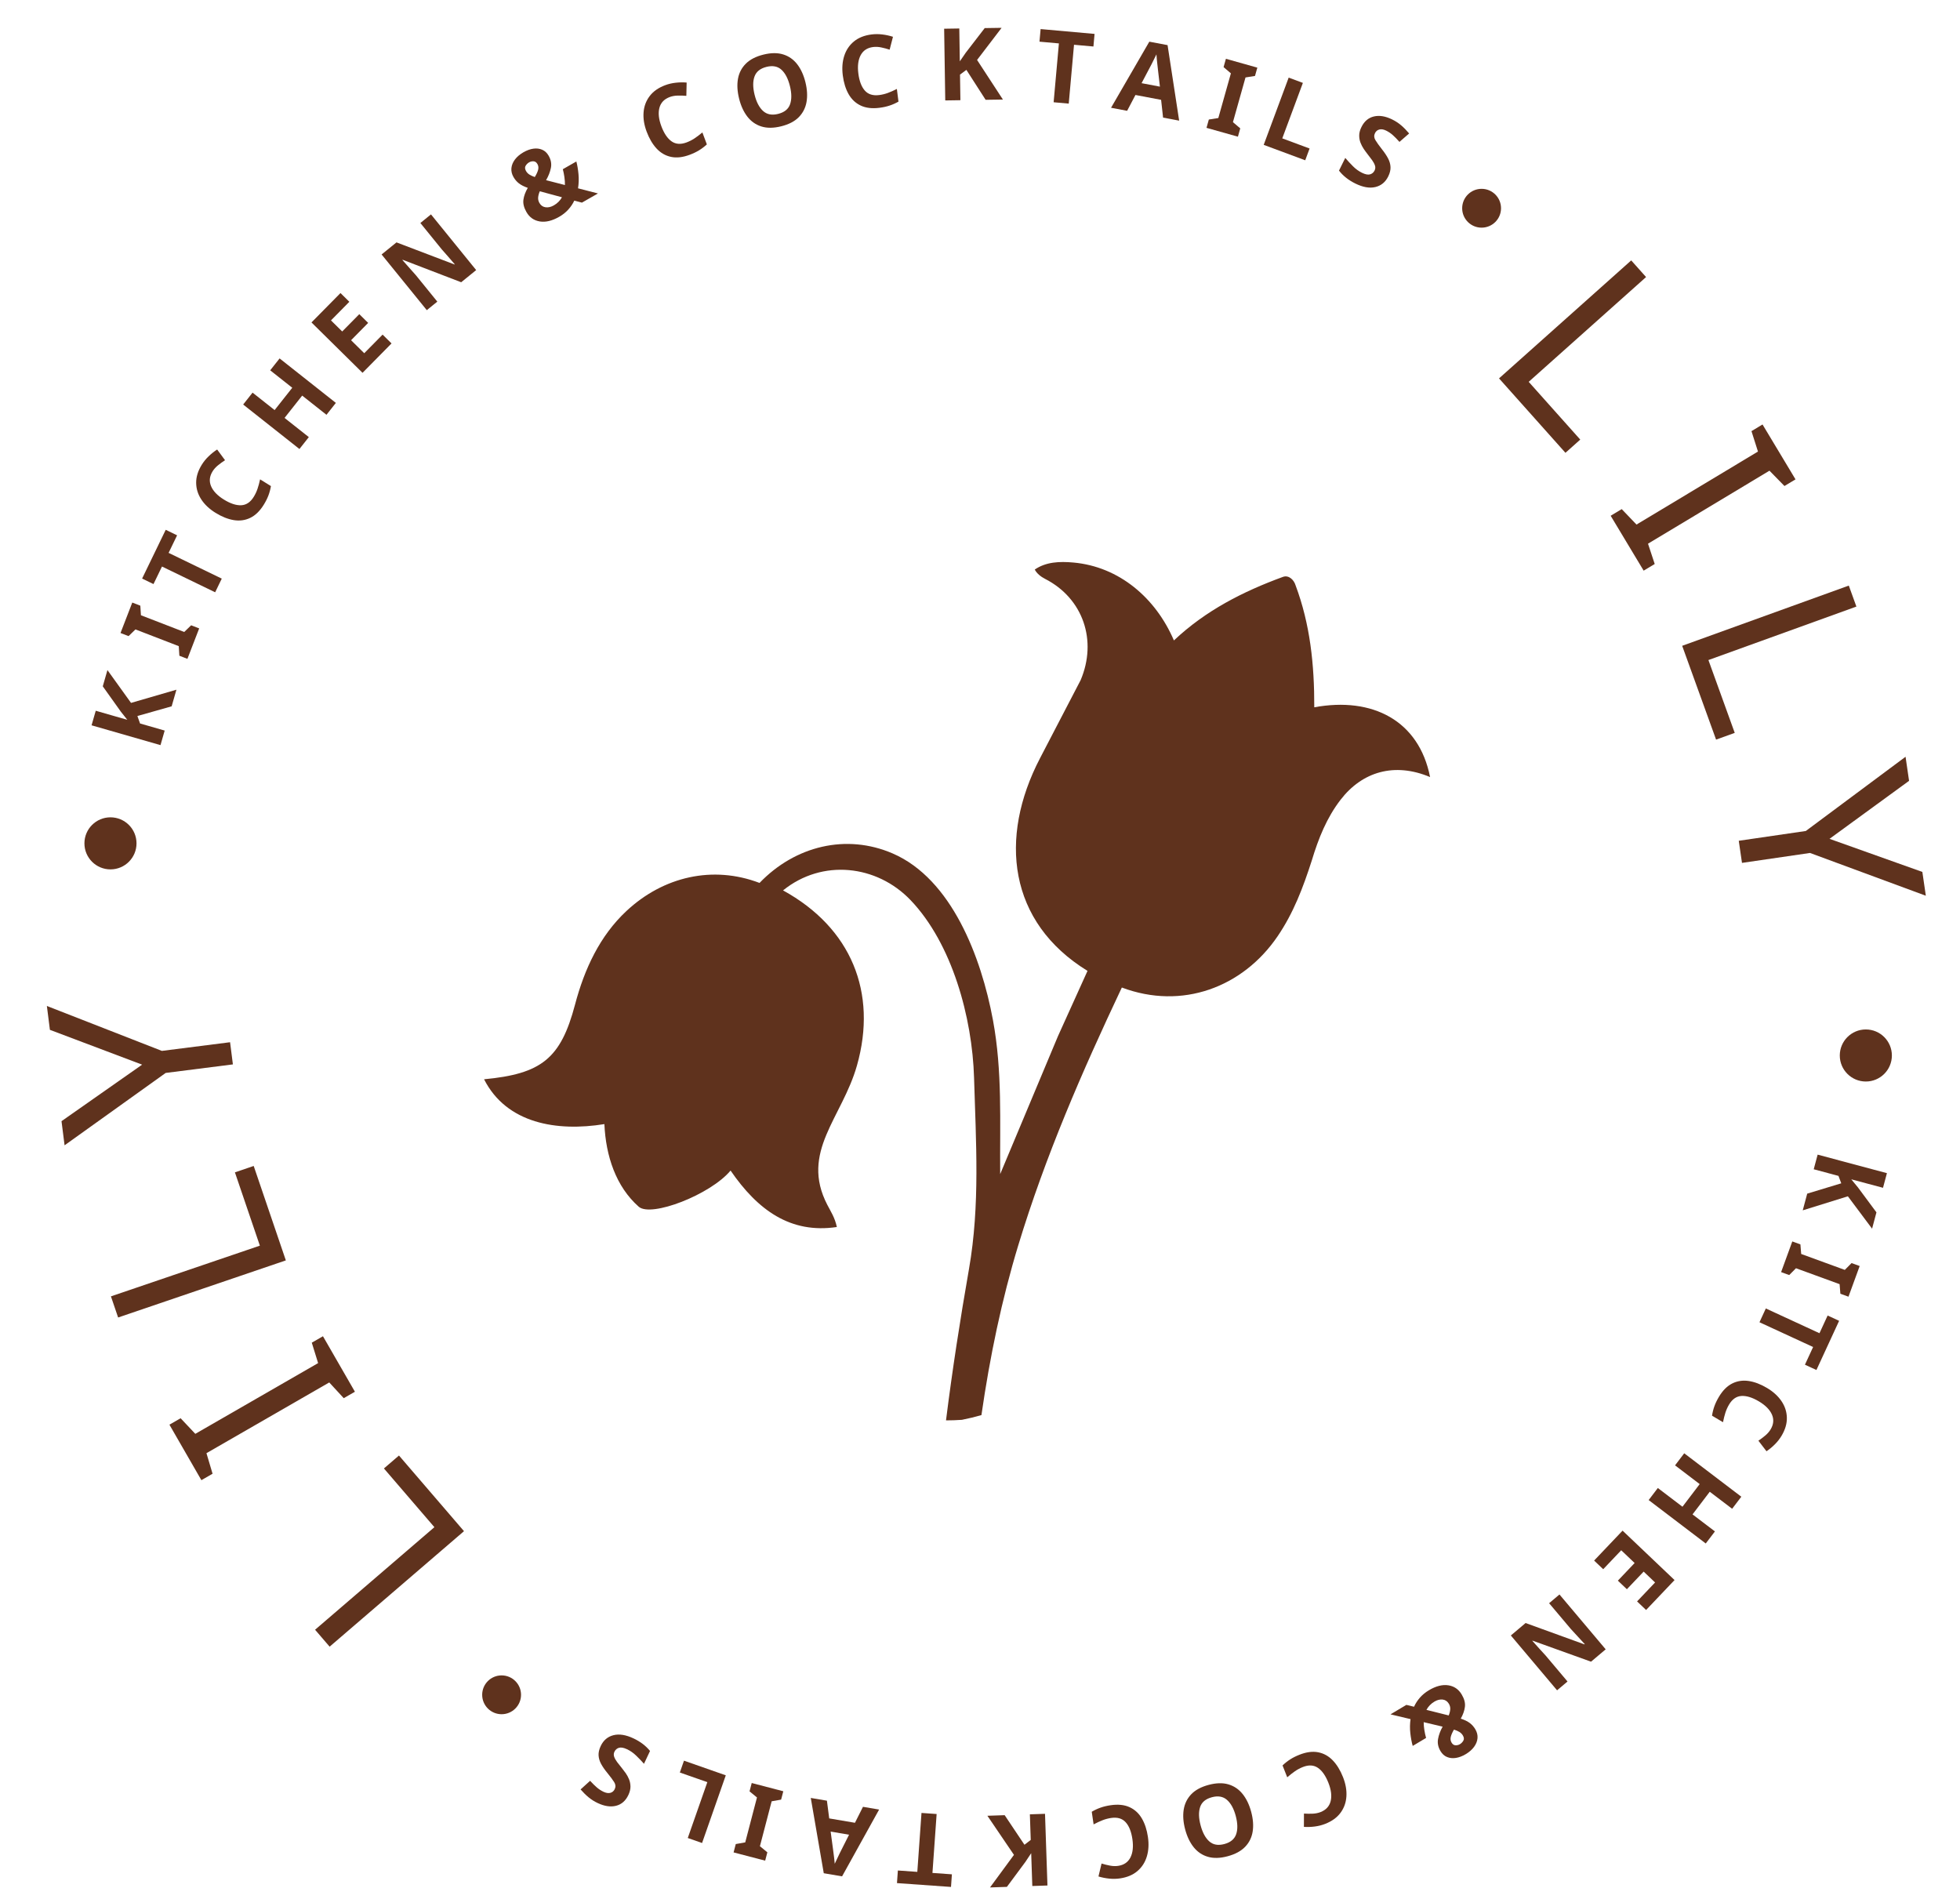
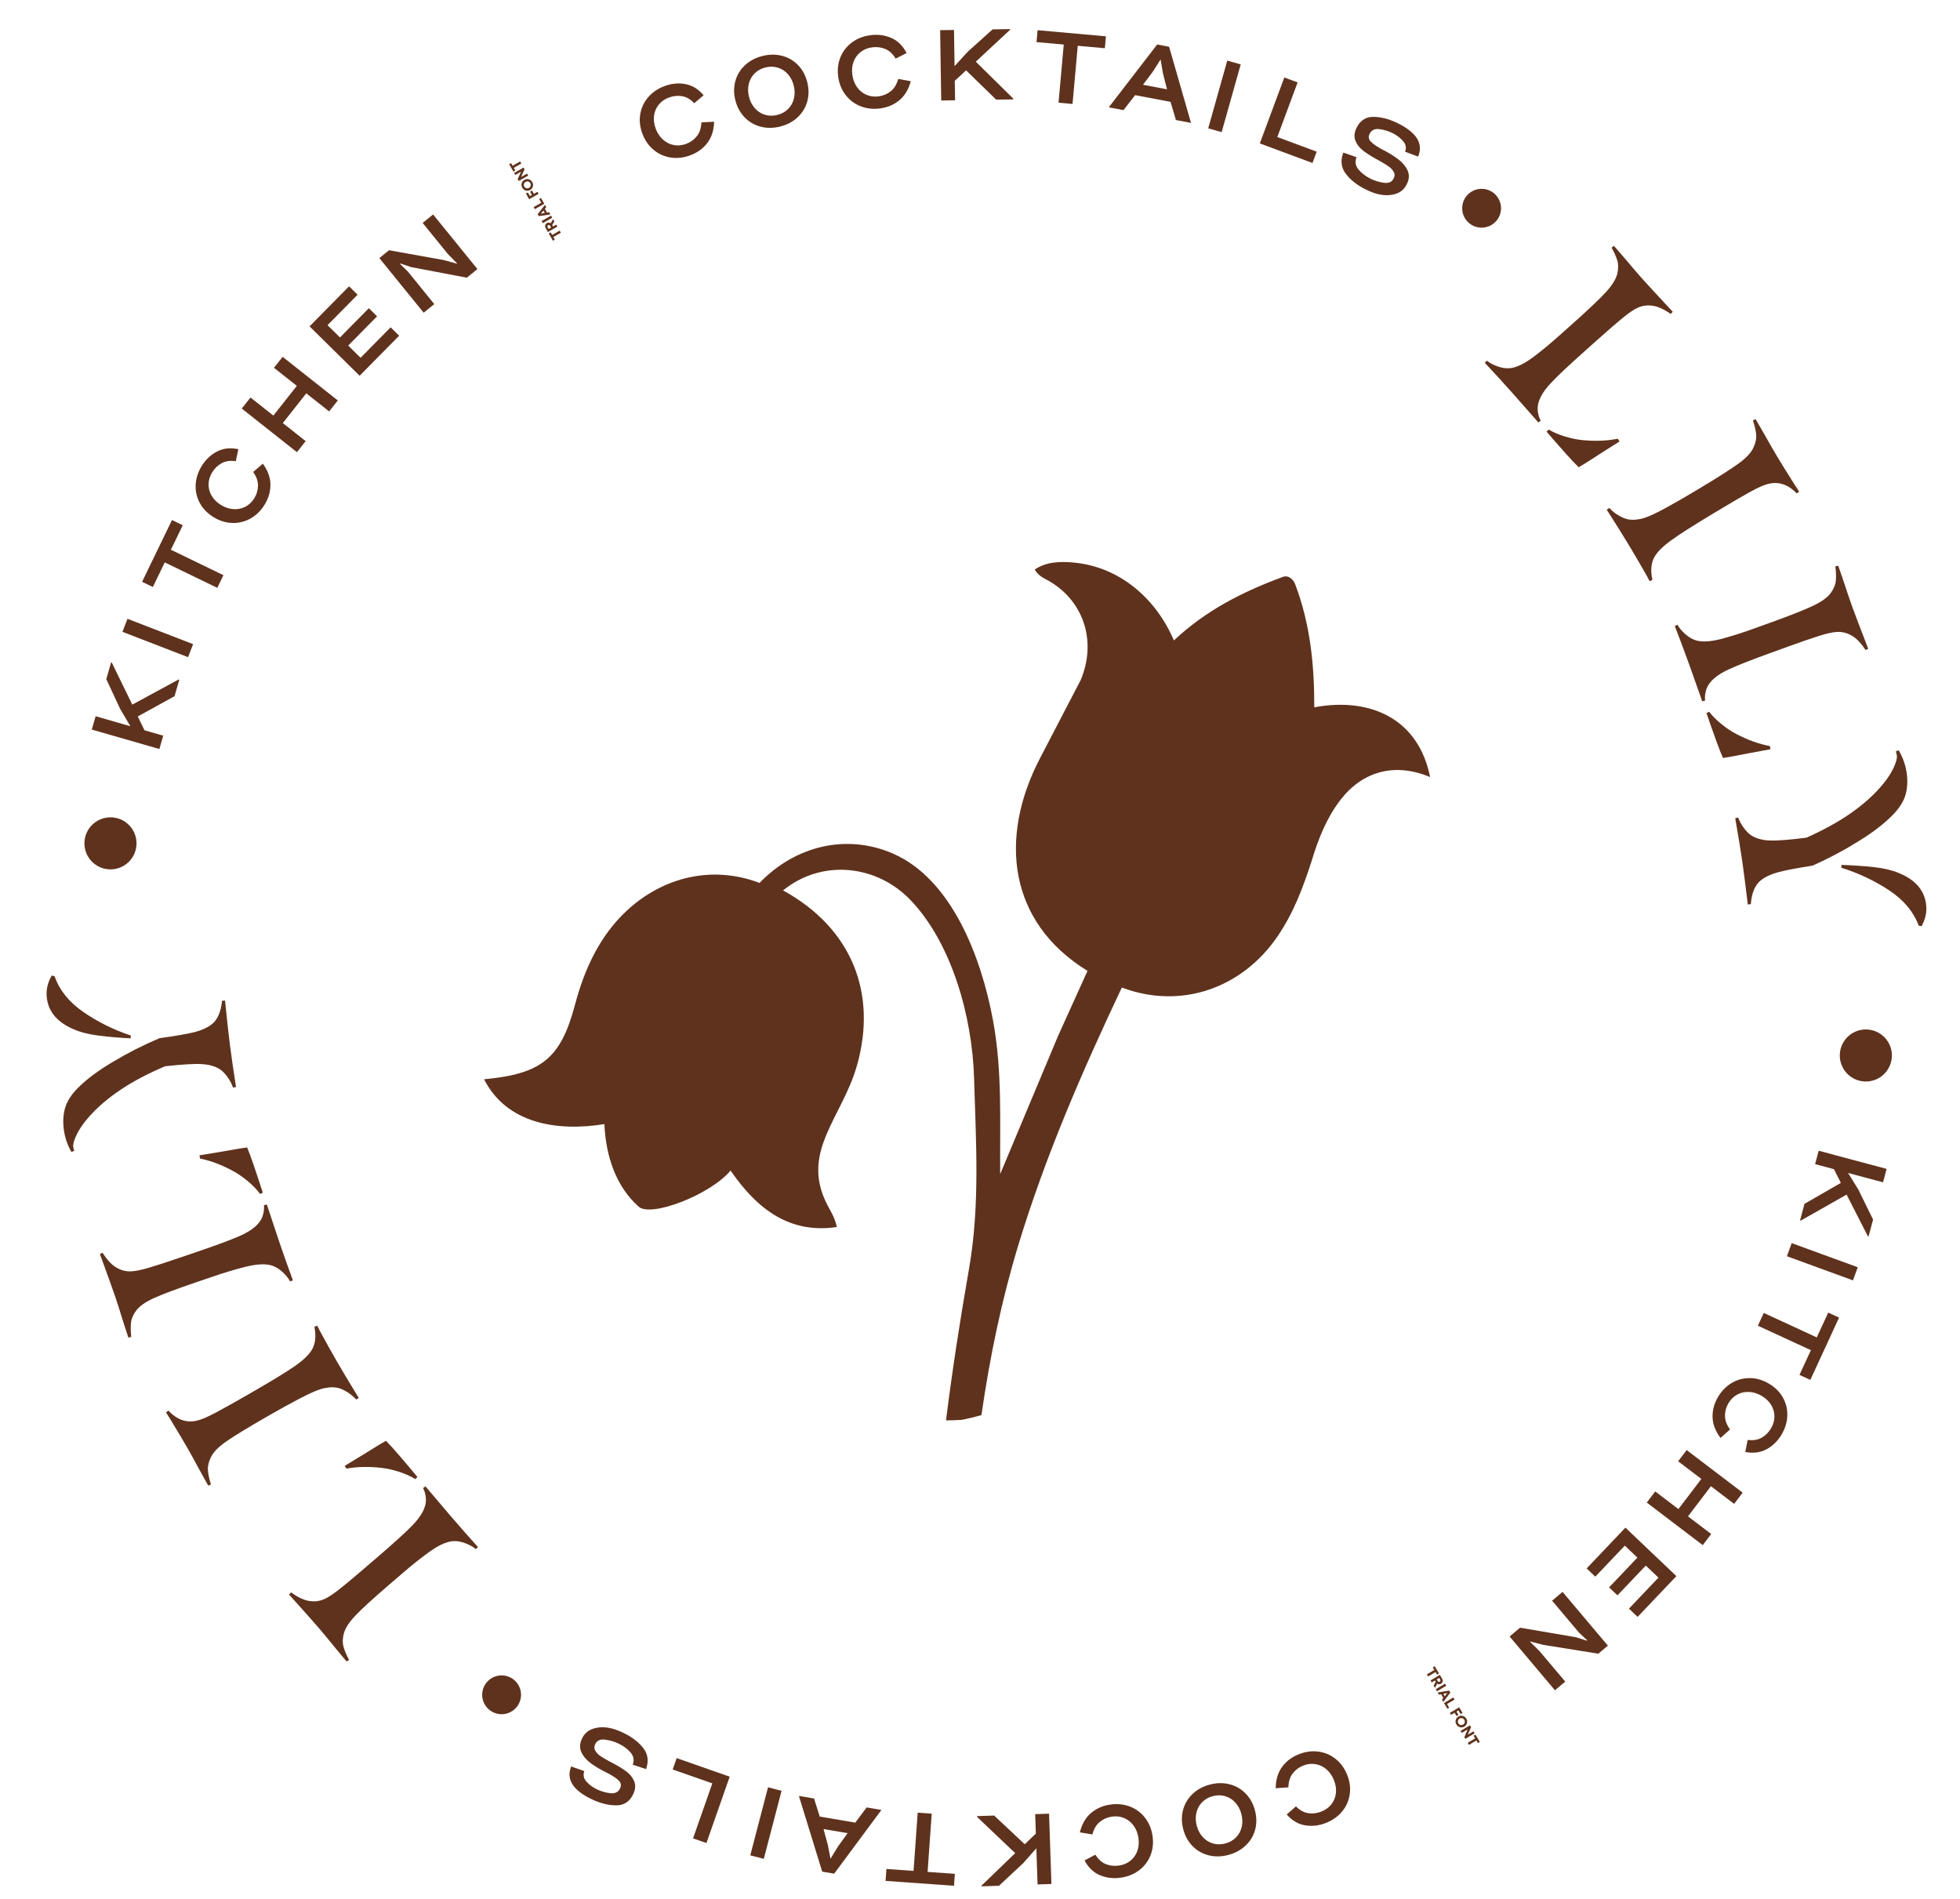
<svg xmlns="http://www.w3.org/2000/svg" id="Layer_2" data-name="Layer 2" viewBox="0 0 1234.87 1195.94">
  <defs>
    <style>
-       .cls-1 {
-         font-size: 156.35px;
-       }
- 
-       .cls-1, .cls-2 {
-         font-family: MasqualeroStencil-Regular, 'Masqualero Stencil';
-       }
- 
-       .cls-1, .cls-2, .cls-3, .cls-4, .cls-5 {
+       .cls-3 {
        fill: #5f321d;
-       }
- 
-       .cls-2 {
-         font-size: 156.35px;
-       }
- 
-       .cls-4 {
-         font-size: 63.3px;
-       }
- 
-       .cls-4, .cls-5 {
-         font-family: SweetSansPro-Bold, 'Sweet Sans Pro';
-         font-weight: 700;
-       }
- 
-       .cls-5 {
-         font-size: 63.3px;
      }
    </style>
  </defs>
  <g id="Layer_1" data-name="Layer 1">
    <g>
      <path class="cls-3" d="M380.79,708.19c.88,20.03,7.27,39.36,21.64,52.03,7.77,6.85,45.12-7.54,57.86-22.78,17.09,24.9,37.74,39.93,66.96,35.56-1.26-5.95-3.8-9.69-6.02-13.98-17.27-33.32,9.33-54.78,18.68-87.75,13.05-45.99-3.62-86.79-46.56-110.33,24.73-20.01,59.08-16.12,80.36,6.15,26.16,27.37,38.86,73.9,39.98,111.85,1.18,40.15,3.84,80.31-3.19,120.49-5.59,31.98-10.51,63.67-14.48,95.39,3.34,0,6.67-.11,10.01-.35,4.15-.82,8.25-1.82,12.31-2.98,5.3-36.82,12.82-72.83,23.19-106.92,17.12-56.33,40.06-109.08,65.27-162.44,37.9,14.27,76.21-.1,98.11-32.25,10.02-14.7,16.05-30.63,21.57-47.79,4.21-13.95,9.39-26.9,18.12-38.24,13.6-17.68,33.9-23.78,56.4-14.31-7-35.57-36.26-50.72-72.96-43.96.07-26.98-2.6-52.32-11.78-76.82-.94-3.24-4.15-6.72-7.99-5.32-25.04,9.17-48.63,21.12-68.66,40.03-11.42-26.71-34.45-46.47-63.28-49.08-8.96-.81-17.35-.4-24.39,4.41,1.18,2.42,3.89,4.56,6.45,5.86,24.1,12.3,33.03,38.96,22.43,63.85l-25.6,49.21c-26.13,50.22-19.9,103.28,29.95,133.92l-18.59,41.07-36.43,86.95c-.27-33.4,1.44-64.67-4.56-97.05-7.35-39.66-26.04-88.89-63.16-104.94-29.26-12.65-61.51-4.74-83.89,18.56-29.46-11.2-60.55-4.05-83.82,17.65-16.83,15.7-26.51,36.58-32.44,59.03-9.02,34.13-21.25,43.61-57.3,47.02,14.21,27.98,46,33.07,75.79,28.24Z" />
-       <text class="cls-4" transform="translate(1146.65 721.8914) rotate(104.9701)">
-         <tspan x="0" y="0">K</tspan>
-       </text>
-       <text class="cls-4" transform="translate(1129.91 780.1802) rotate(110.052)">
-         <tspan x="0" y="0">I</tspan>
-       </text>
-       <text class="cls-4" transform="translate(1118.215 812.0142) rotate(114.7756)">
-         <tspan x="0" y="0">T</tspan>
-       </text>
-       <text class="cls-4" transform="translate(1095.776 859.7144) rotate(120.7433)">
-         <tspan x="0" y="0">C</tspan>
-       </text>
-       <text class="cls-4" transform="translate(1064.575 911.0132) rotate(127.2533)">
-         <tspan x="0" y="0">H</tspan>
-       </text>
-       <text class="cls-4" transform="translate(1026.208 960.1465) rotate(133.5581)">
-         <tspan x="0" y="0">E</tspan>
-       </text>
-       <text class="cls-4" transform="translate(986.8806 1000.824) rotate(139.8735)">
-         <tspan x="0" y="0">N</tspan>
-       </text>
-       <text class="cls-4" transform="translate(937.9919 1040.403) rotate(144.5965)">
-         <tspan x="0" y="0"> </tspan>
-       </text>
-       <text class="cls-4" transform="translate(916.8337 1055.697) rotate(149.1866)">
-         <tspan x="0" y="0">&amp;</tspan>
-       </text>
-       <text class="cls-4" transform="translate(864.6062 1085.498) rotate(153.7921)">
-         <tspan x="0" y="0"> </tspan>
-       </text>
-       <text class="cls-4" transform="translate(841.2625 1097.227) rotate(158.4249)">
-         <tspan x="0" y="0">C</tspan>
-       </text>
-       <text class="cls-4" transform="translate(785.9724 1118.56) rotate(165.02)">
-         <tspan x="0" y="0">O</tspan>
-       </text>
-       <text class="cls-4" transform="translate(723.6042 1134.422) rotate(171.6767)">
-         <tspan x="0" y="0">C</tspan>
-       </text>
-       <text class="cls-4" transform="translate(664.0984 1142.48) rotate(178.0565)">
-         <tspan x="0" y="0">K</tspan>
-       </text>
-       <text class="cls-4" transform="translate(603.6248 1143.757) rotate(-175.9448)">
-         <tspan x="0" y="0">T</tspan>
-       </text>
-       <text class="cls-4" transform="translate(553.8748 1139.995) rotate(-170.3543)">
-         <tspan x="0" y="0">A</tspan>
-       </text>
-       <text class="cls-4" transform="translate(495.4734 1128.984) rotate(-165.3544)">
-         <tspan x="0" y="0">I</tspan>
-       </text>
-       <text class="cls-4" transform="translate(462.655 1120.31) rotate(-160.6899)">
-         <tspan x="0" y="0">L</tspan>
-       </text>
-       <text class="cls-4" transform="translate(413.0632 1102.436) rotate(-154.7627)">
-         <tspan x="0" y="0">S</tspan>
-       </text>
-       <text class="cls-1" transform="translate(934.34 227.06) rotate(48.25)">
-         <tspan x="0" y="0">L</tspan>
-       </text>
-       <text class="cls-1" transform="translate(1011.561 319.5654) rotate(58.992)">
-         <tspan x="0" y="0">I</tspan>
-       </text>
-       <text class="cls-1" transform="translate(1054.677 392.5767) rotate(70.1329)">
-         <tspan x="0" y="0">L</tspan>
-       </text>
-       <text class="cls-1" transform="translate(1090.111 492.8624) rotate(81.6977)">
-         <tspan x="0" y="0">Y</tspan>
-       </text>
+       <path class="cls-3" transform="translate(1146.65 721.8914) rotate(104.9701)" d="M11.9 0H3.16V-44.31H11.9V-21.52L20.45 -30.57L36.21 -44.31H47.22V-43.87L25.32 -24.12L48.55 -0.51V0H37.79L19.12 -18.74L11.9 -12.28Z" />
+       <path class="cls-3" transform="translate(1129.91 780.1802) rotate(110.052)" d="M11.96 0H3.16V-44.31H11.96Z" />
+       <path class="cls-3" transform="translate(1118.215 812.0142) rotate(114.7756)" d="M25.51 0H16.65V-36.78H-0.57V-44.31H42.66V-36.78H25.51Z" />
+       <path class="cls-3" transform="translate(1095.776 859.7144) rotate(120.7433)" d="M0.7 -22.28Q0.7 -28.93 3.73 -34.21Q6.77 -39.5 12.15 -42.47Q17.53 -45.45 24.31 -45.45Q31.33 -45.45 37.03 -42.03Q42.73 -38.61 45.32 -31.4L38.04 -28.8Q35.95 -33.61 32.31 -35.67Q28.67 -37.73 24.31 -37.73Q20.07 -37.73 16.74 -35.76Q13.42 -33.8 11.55 -30.29Q9.68 -26.78 9.68 -22.28Q9.68 -17.79 11.55 -14.21Q13.42 -10.63 16.74 -8.61Q20.07 -6.58 24.31 -6.58Q28.67 -6.58 32.31 -8.77Q35.95 -10.95 38.04 -15.89L45.7 -13.48Q42.6 -5.95 36.97 -2.44Q31.33 1.08 24.31 1.08Q17.53 1.08 12.15 -1.93Q6.77 -4.94 3.73 -10.29Q0.7 -15.64 0.7 -22.28Z" />
+       <path class="cls-3" transform="translate(1064.575 911.0132) rotate(127.2533)" d="M12.03 0H3.16V-44.31H12.03V-25.95H35.89V-44.31H44.69V0H35.89V-18.36H12.03Z" />
+       <path class="cls-3" transform="translate(1026.208 960.1465) rotate(133.5581)" d="M38.55 0H3.1V-44.31H38.55V-36.78H11.58V-25.76H37.47V-18.48H11.58V-7.53H38.55Z" />
+       <path class="cls-3" transform="translate(986.8806 1000.824) rotate(139.8735)" d="M11.77 0H3.16V-44.31H11.01L33.99 -17.66L38.87 -10.76L39.06 -10.82L38.3 -19.18V-44.31H46.78V0H38.17L15.13 -27.28L11.27 -33.36L10.95 -33.3L11.77 -26.27Z" />
+       <path class="cls-3" transform="translate(916.8337 1055.697) rotate(149.1866)" d="M9.43 -43.74H8.04V-38.42H9.43V-40.32H14.88V-41.84H9.43ZM8.04 -37.41V-35.95H12.22L8.04 -32.98V-31.59H14.88V-33.04H10.57L14.88 -36.21V-37.41ZM15.07 -26.78Q15.07 -28.36 14.02 -29.4Q12.98 -30.45 11.46 -30.45Q9.94 -30.45 8.89 -29.4Q7.85 -28.36 7.85 -26.78Q7.85 -25.19 8.89 -24.15Q9.94 -23.1 11.46 -23.1Q12.98 -23.1 14.02 -24.15Q15.07 -25.19 15.07 -26.78ZM13.67 -26.78Q13.67 -25.89 13.04 -25.26Q12.41 -24.62 11.46 -24.62Q10.51 -24.62 9.91 -25.26Q9.31 -25.89 9.31 -26.78Q9.31 -27.73 9.91 -28.33Q10.51 -28.93 11.46 -28.93Q12.41 -28.93 13.04 -28.33Q13.67 -27.73 13.67 -26.78ZM9.43 -19.81V-22.47H8.04V-18.36H14.88V-19.81H12.28V-22.22H10.89V-19.81ZM13.55 -15.32V-12.66H8.04V-11.14H14.88V-15.32ZM13.61 -8.17 14.88 -8.67V-10.32L8.04 -7.53V-6.08L14.88 -3.42V-5L13.61 -5.44ZM12.28 -5.95 9.81 -6.84 12.28 -7.72ZM8.04 -1.01V-2.53H14.88V-1.01ZM14.88 1.65V0L12.28 1.52Q11.65 0.25 10.32 0.25Q9.31 0.25 8.67 0.92Q8.04 1.58 8.04 2.66V5.44H14.88V3.99H12.53V2.98ZM9.37 2.79Q9.37 2.34 9.62 2.06Q9.87 1.77 10.25 1.77Q10.7 1.77 10.95 2.06Q11.2 2.34 11.2 2.79V3.99H9.37ZM8.04 6.46H9.43V8.36H14.88V9.87H9.43V11.77H8.04Z" />
+       <path class="cls-3" transform="translate(841.2625 1097.227) rotate(158.4249)" d="M0.7 -22.28Q0.7 -28.93 3.73 -34.21Q6.77 -39.5 12.15 -42.47Q17.53 -45.45 24.31 -45.45Q31.33 -45.45 37.03 -42.03Q42.73 -38.61 45.32 -31.4L38.04 -28.8Q35.95 -33.61 32.31 -35.67Q28.67 -37.73 24.31 -37.73Q20.07 -37.73 16.74 -35.76Q13.42 -33.8 11.55 -30.29Q9.68 -26.78 9.68 -22.28Q9.68 -17.79 11.55 -14.21Q13.42 -10.63 16.74 -8.61Q20.07 -6.58 24.31 -6.58Q28.67 -6.58 32.31 -8.77Q35.95 -10.95 38.04 -15.89L45.7 -13.48Q42.6 -5.95 36.97 -2.44Q31.33 1.08 24.31 1.08Q17.53 1.08 12.15 -1.93Q6.77 -4.94 3.73 -10.29Q0.7 -15.64 0.7 -22.28Z" />
+       <path class="cls-3" transform="translate(785.9724 1118.56) rotate(165.02)" d="M1.14 -22.34Q1.14 -28.93 4.15 -34.15Q7.15 -39.37 12.5 -42.28Q17.85 -45.2 24.5 -45.2Q31.21 -45.2 36.52 -42.28Q41.84 -39.37 44.85 -34.15Q47.85 -28.93 47.85 -22.34Q47.85 -15.7 44.85 -10.48Q41.84 -5.25 36.52 -2.31Q31.21 0.63 24.5 0.63Q17.85 0.63 12.5 -2.31Q7.15 -5.25 4.15 -10.51Q1.14 -15.76 1.14 -22.34ZM39.06 -22.34Q39.06 -26.71 37.22 -30.23Q35.38 -33.74 32.06 -35.73Q28.74 -37.73 24.5 -37.73Q20.32 -37.73 17 -35.73Q13.67 -33.74 11.84 -30.23Q10 -26.71 10 -22.34Q10 -17.98 11.84 -14.43Q13.67 -10.89 17 -8.89Q20.32 -6.9 24.5 -6.9Q28.74 -6.9 32.06 -8.89Q35.38 -10.89 37.22 -14.43Q39.06 -17.98 39.06 -22.34Z" />
+       <path class="cls-3" transform="translate(723.6042 1134.422) rotate(171.6767)" d="M0.7 -22.28Q0.7 -28.93 3.73 -34.21Q6.77 -39.5 12.15 -42.47Q17.53 -45.45 24.31 -45.45Q31.33 -45.45 37.03 -42.03Q42.73 -38.61 45.32 -31.4L38.04 -28.8Q35.95 -33.61 32.31 -35.67Q28.67 -37.73 24.31 -37.73Q20.07 -37.73 16.74 -35.76Q13.42 -33.8 11.55 -30.29Q9.68 -26.78 9.68 -22.28Q9.68 -17.79 11.55 -14.21Q13.42 -10.63 16.74 -8.61Q20.07 -6.58 24.31 -6.58Q28.67 -6.58 32.31 -8.77Q35.95 -10.95 38.04 -15.89L45.7 -13.48Q42.6 -5.95 36.97 -2.44Q31.33 1.08 24.31 1.08Q17.53 1.08 12.15 -1.93Q6.77 -4.94 3.73 -10.29Q0.7 -15.64 0.7 -22.28Z" />
+       <path class="cls-3" transform="translate(664.0984 1142.48) rotate(178.0565)" d="M11.9 0H3.16V-44.31H11.9V-21.52L20.45 -30.57L36.21 -44.31H47.22V-43.87L25.32 -24.12L48.55 -0.51V0H37.79L19.12 -18.74L11.9 -12.28Z" />
+       <path class="cls-3" transform="translate(603.6248 1143.757) rotate(-175.9448)" d="M25.51 0H16.65V-36.78H-0.57V-44.31H42.66V-36.78H25.51Z" />
+       <path class="cls-3" transform="translate(553.8748 1139.995) rotate(-170.3543)" d="M7.98 0H-1.46L21.14 -44.56H28.8L51.27 0H41.59L36.14 -10.63H13.42ZM21.71 -27.41 17.09 -17.98H32.47L28.04 -27.54L25 -35.7Z" />
+       <path class="cls-3" transform="translate(495.4734 1128.984) rotate(-165.3544)" d="M11.96 0H3.16V-44.31H11.96Z" />
+       <path class="cls-3" transform="translate(462.655 1120.31) rotate(-160.6899)" d="M38.49 0H3.1V-44.31H12.03V-7.6H38.49Z" />
+       <path class="cls-3" transform="translate(413.0632 1102.436) rotate(-154.7627)" d="M0.32 -13.48 9.05 -14.56Q9.49 -10 13.61 -8.17Q17.72 -6.33 23.04 -6.33Q27.16 -6.33 31.4 -7.66Q35.64 -8.99 35.95 -12.34Q36.21 -15.07 34.4 -16.46Q32.6 -17.85 29.91 -18.29Q27.22 -18.74 23.23 -18.93L20.26 -19.05Q14.81 -19.31 10.73 -20.16Q6.65 -21.02 3.77 -23.64Q0.89 -26.27 0.89 -31.21Q0.89 -38.99 7.5 -42.13Q14.12 -45.26 22.85 -45.26Q42.92 -45.26 43.68 -32.09L34.94 -31.21Q34.63 -35.07 30.86 -36.65Q27.09 -38.23 22.66 -38.23Q18.42 -38.23 14.18 -36.81Q9.94 -35.38 9.94 -31.4Q9.94 -28.42 12.63 -27.41Q15.32 -26.4 20.38 -26.14Q27.6 -26.08 32.88 -25.1Q38.17 -24.12 41.59 -21.33Q45.01 -18.55 45.01 -13.29Q45.01 -7.85 40.83 -4.24Q36.65 -0.63 30.45 0.51Q27.41 1.08 23.17 1.08Q14.31 1.08 7.69 -2.18Q1.08 -5.44 0.32 -13.48Z" />
+       <path class="cls-3" transform="translate(934.34 227.06) rotate(48.25)" d="M1.72 -1.72 1.88 0.16C9.38 -0.05 18.14 -0.16 28.14 -0.16L52.38 0L52.53 -1.88C50.45 -2.29 48.31 -3.34 46.12 -5C42.16 -8.13 39.82 -14.02 39.09 -22.67C38.57 -28.72 38.31 -38.41 38.31 -51.75V-63.17C38.31 -71.92 38.41 -78.7 38.62 -83.49C38.83 -88.29 39.3 -91.93 40.03 -94.44C40.96 -97.67 42.76 -100.4 45.42 -102.64C48.08 -104.88 51.91 -106.58 56.91 -107.73L56.76 -109.6C42.68 -109.29 33.04 -109.13 27.83 -109.13C24.29 -109.13 19.07 -109.24 12.2 -109.44L1.09 -109.6L0.94 -107.73C3.96 -107.1 6.7 -106.24 9.15 -105.15C11.6 -104.05 13.76 -102.15 15.63 -99.44C17.62 -96.52 18.89 -92.14 19.47 -86.31C20.04 -80.47 20.33 -71.19 20.33 -58.47V-46.12C20.33 -39.14 20.12 -32.94 19.7 -27.52C19.18 -18.76 17.51 -12.61 14.7 -9.07C13.24 -7.19 11.23 -5.58 8.68 -4.22C6.12 -2.87 3.8 -2.03 1.72 -1.72ZM60.19 0C64.36 0.1 70.62 0.16 78.96 0.16C83.65 0.16 87.45 0.05 90.37 -0.16C90.89 -2.45 91.83 -8.08 93.18 -17.04L95.37 -30.18L93.34 -30.49C89.8 -24.44 85 -18.66 78.96 -13.13C76.35 -10.74 73.3 -8.5 69.81 -6.41C66.32 -4.33 63.06 -2.81 60.04 -1.88Z" />
+       <path class="cls-3" transform="translate(1011.561 319.5654) rotate(58.992)" d="M1.56 -1.72 1.72 0.16C12.35 -0.16 21.52 -0.31 29.24 -0.31C35.18 -0.31 42.42 -0.21 50.97 0C51.8 0.1 52.9 0.16 54.25 0.16L54.41 -1.72C48.89 -3.6 45.03 -6.36 42.84 -10.01C40.96 -13.24 39.74 -18.06 39.17 -24.47C38.59 -30.88 38.31 -41.85 38.31 -57.38C38.31 -68.95 38.41 -77.47 38.62 -82.94C38.83 -88.42 39.3 -92.4 40.03 -94.9C41.9 -101.68 46.75 -105.95 54.57 -107.73L54.41 -109.6C52.43 -109.6 50.92 -109.55 49.88 -109.44C40.91 -109.24 33.56 -109.13 27.83 -109.13C24.29 -109.13 19.07 -109.24 12.2 -109.44L1.09 -109.6L0.94 -107.73C3.96 -107.1 6.7 -106.24 9.15 -105.15C11.6 -104.05 13.76 -102.15 15.63 -99.44C17.72 -96.52 19.02 -92.09 19.54 -86.15C20.06 -80.21 20.33 -70.41 20.33 -56.76C20.33 -37.58 19.8 -25.17 18.76 -19.54C18.35 -16.94 17.56 -14.46 16.42 -12.12C15.27 -9.77 13.81 -7.92 12.04 -6.57C9.02 -4.27 5.52 -2.66 1.56 -1.72Z" />
+       <path class="cls-3" transform="translate(1054.677 392.5767) rotate(70.1329)" d="M1.72 -1.72 1.88 0.16C9.38 -0.05 18.14 -0.16 28.14 -0.16L52.38 0L52.53 -1.88C50.45 -2.29 48.31 -3.34 46.12 -5C42.16 -8.13 39.82 -14.02 39.09 -22.67C38.57 -28.72 38.31 -38.41 38.31 -51.75V-63.17C38.31 -71.92 38.41 -78.7 38.62 -83.49C38.83 -88.29 39.3 -91.93 40.03 -94.44C40.96 -97.67 42.76 -100.4 45.42 -102.64C48.08 -104.88 51.91 -106.58 56.91 -107.73L56.76 -109.6C42.68 -109.29 33.04 -109.13 27.83 -109.13C24.29 -109.13 19.07 -109.24 12.2 -109.44L1.09 -109.6L0.94 -107.73C3.96 -107.1 6.7 -106.24 9.15 -105.15C11.6 -104.05 13.76 -102.15 15.63 -99.44C17.62 -96.52 18.89 -92.14 19.47 -86.31C20.04 -80.47 20.33 -71.19 20.33 -58.47V-46.12C20.33 -39.14 20.12 -32.94 19.7 -27.52C19.18 -18.76 17.51 -12.61 14.7 -9.07C13.24 -7.19 11.23 -5.58 8.68 -4.22C6.12 -2.87 3.8 -2.03 1.72 -1.72ZM60.19 0C64.36 0.1 70.62 0.16 78.96 0.16C83.65 0.16 87.45 0.05 90.37 -0.16C90.89 -2.45 91.83 -8.08 93.18 -17.04L95.37 -30.18L93.34 -30.49C89.8 -24.44 85 -18.66 78.96 -13.13C76.35 -10.74 73.3 -8.5 69.81 -6.41C66.32 -4.33 63.06 -2.81 60.04 -1.88Z" />
+       <path class="cls-3" transform="translate(1090.111 492.8624) rotate(81.6977)" d="M61.6 -61.91 63.32 -61.45C68.32 -71.87 74.58 -81.25 82.08 -89.59C89.38 -97.61 97.51 -102.57 106.47 -104.44L107.1 -106.16C105.43 -107.52 103.43 -108.66 101.08 -109.6C98.74 -110.54 96.16 -111.01 93.34 -111.01C84.59 -111.01 77.45 -106.32 71.92 -96.94C69.52 -92.98 67.54 -88.03 65.98 -82.08C64.42 -76.14 62.96 -69.42 61.6 -61.91ZM22.67 -1.72 22.83 0.16C33.46 -0.16 42.63 -0.31 50.34 -0.31C55.76 -0.31 64.89 -0.16 77.71 0.16L77.86 -1.72C70.98 -3.28 66.34 -6.05 63.95 -10.01C62.18 -13.03 61 -16.81 60.43 -21.34C59.86 -25.88 59.52 -33.35 59.41 -43.78C56.39 -54.51 52.74 -64.73 48.47 -74.42C44.3 -84.22 39.77 -92.3 34.87 -98.66C31.32 -103.24 27.57 -106.42 23.61 -108.19C19.65 -109.97 15.11 -110.85 10.01 -110.85C5 -110.85 0.1 -109.86 -4.69 -107.88L-4.22 -106.01C-3.39 -106.21 -2.5 -106.32 -1.56 -106.32C0.1 -106.32 2.5 -105.3 5.63 -103.27C8.76 -101.24 11.83 -98.55 14.85 -95.22C20.79 -88.75 26.11 -80.73 30.8 -71.14C34.66 -63.32 38.2 -53.78 41.43 -42.53C41.22 -31.48 40.7 -23.82 39.87 -19.54C39.45 -16.94 38.67 -14.46 37.52 -12.12C36.38 -9.77 34.92 -7.92 33.15 -6.57C30.12 -4.27 26.63 -2.66 22.67 -1.72Z" />
      <ellipse class="cls-3" cx="1175.54" cy="664.94" rx="16.41" ry="16.4" />
-       <text class="cls-5" transform="translate(99.54 474.9) rotate(-73.96)">
-         <tspan x="0" y="0">K</tspan>
-       </text>
-       <text class="cls-5" transform="translate(117.35 416.96) rotate(-68.88)">
-         <tspan x="0" y="0">I</tspan>
-       </text>
-       <text class="cls-5" transform="translate(129.65 385.32) rotate(-64.16)">
-         <tspan x="0" y="0">T</tspan>
-       </text>
-       <text class="cls-5" transform="translate(152.97 338.05) rotate(-58.19)">
-         <tspan x="0" y="0">C</tspan>
-       </text>
-       <text class="cls-5" transform="translate(185.12 287.34) rotate(-51.68)">
-         <tspan x="0" y="0">H</tspan>
-       </text>
-       <text class="cls-5" transform="translate(224.4 238.93) rotate(-45.38)">
-         <tspan x="0" y="0">E</tspan>
-       </text>
-       <text class="cls-5" transform="translate(264.47 198.99) rotate(-39.06)">
-         <tspan x="0" y="0">N</tspan>
-       </text>
-       <text class="cls-5" transform="translate(314.09 160.33) rotate(-34.34)">
-         <tspan x="0" y="0"> </tspan>
-       </text>
-       <text class="cls-5" transform="translate(335.53 145.43) rotate(-29.75)">
-         <tspan x="0" y="0">&amp;</tspan>
-       </text>
-       <text class="cls-5" transform="translate(388.3 116.6) rotate(-25.14)">
-         <tspan x="0" y="0"> </tspan>
-       </text>
-       <text class="cls-5" transform="translate(411.86 105.31) rotate(-20.51)">
-         <tspan x="0" y="0">C</tspan>
-       </text>
-       <text class="cls-5" transform="translate(467.54 85.01) rotate(-13.91)">
-         <tspan x="0" y="0">O</tspan>
-       </text>
-       <text class="cls-5" transform="translate(530.19 70.31) rotate(-7.26)">
-         <tspan x="0" y="0">C</tspan>
-       </text>
-       <text class="cls-5" transform="translate(589.84 63.36) rotate(-.88)">
-         <tspan x="0" y="0">K</tspan>
-       </text>
-       <text class="cls-5" transform="translate(650.33 63.21) rotate(5.12)">
-         <tspan x="0" y="0">T</tspan>
-       </text>
-       <text class="cls-5" transform="translate(700 67.89) rotate(10.71)">
-         <tspan x="0" y="0">A</tspan>
-       </text>
-       <text class="cls-5" transform="translate(758.18 79.99) rotate(15.71)">
-         <tspan x="0" y="0">I</tspan>
-       </text>
-       <text class="cls-5" transform="translate(790.83 89.27) rotate(20.38)">
-         <tspan x="0" y="0">L</tspan>
-       </text>
-       <text class="cls-5" transform="translate(840.08 108.07) rotate(26.3)">
-         <tspan x="0" y="0">S</tspan>
-       </text>
-       <text class="cls-2" transform="translate(302.22 976.12) rotate(-130.68)">
-         <tspan x="0" y="0">L</tspan>
-       </text>
-       <text class="cls-2" transform="translate(226.73 882.19) rotate(-119.94)">
-         <tspan x="0" y="0">I</tspan>
-       </text>
-       <text class="cls-2" transform="translate(184.98 808.39) rotate(-108.8)">
-         <tspan x="0" y="0">L</tspan>
-       </text>
-       <text class="cls-2" transform="translate(151.42 707.46) rotate(-97.24)">
-         <tspan x="0" y="0">Y</tspan>
-       </text>
+       <path class="cls-3" transform="translate(99.54 474.9) rotate(-73.96)" d="M11.9 0H3.16V-44.31H11.9V-21.52L20.45 -30.57L36.21 -44.31H47.22V-43.87L25.32 -24.12L48.55 -0.51V0H37.79L19.12 -18.74L11.9 -12.28Z" />
+       <path class="cls-3" transform="translate(117.35 416.96) rotate(-68.88)" d="M11.96 0H3.16V-44.31H11.96Z" />
+       <path class="cls-3" transform="translate(129.65 385.32) rotate(-64.16)" d="M25.51 0H16.65V-36.78H-0.57V-44.31H42.66V-36.78H25.51Z" />
+       <path class="cls-3" transform="translate(152.97 338.05) rotate(-58.19)" d="M0.7 -22.28Q0.7 -28.93 3.73 -34.21Q6.77 -39.5 12.15 -42.47Q17.53 -45.45 24.31 -45.45Q31.33 -45.45 37.03 -42.03Q42.73 -38.61 45.32 -31.4L38.04 -28.8Q35.95 -33.61 32.31 -35.67Q28.67 -37.73 24.31 -37.73Q20.07 -37.73 16.74 -35.76Q13.42 -33.8 11.55 -30.29Q9.68 -26.78 9.68 -22.28Q9.68 -17.79 11.55 -14.21Q13.42 -10.63 16.74 -8.61Q20.07 -6.58 24.31 -6.58Q28.67 -6.58 32.31 -8.77Q35.95 -10.95 38.04 -15.89L45.7 -13.48Q42.6 -5.95 36.97 -2.44Q31.33 1.08 24.31 1.08Q17.53 1.08 12.15 -1.93Q6.77 -4.94 3.73 -10.29Q0.7 -15.64 0.7 -22.28Z" />
+       <path class="cls-3" transform="translate(185.12 287.34) rotate(-51.68)" d="M12.03 0H3.16V-44.31H12.03V-25.95H35.89V-44.31H44.69V0H35.89V-18.36H12.03Z" />
+       <path class="cls-3" transform="translate(224.4 238.93) rotate(-45.38)" d="M38.55 0H3.1V-44.31H38.55V-36.78H11.58V-25.76H37.47V-18.48H11.58V-7.53H38.55Z" />
+       <path class="cls-3" transform="translate(264.47 198.99) rotate(-39.06)" d="M11.77 0H3.16V-44.31H11.01L33.99 -17.66L38.87 -10.76L39.06 -10.82L38.3 -19.18V-44.31H46.78V0H38.17L15.13 -27.28L11.27 -33.36L10.95 -33.3L11.77 -26.27Z" />
+       <path class="cls-3" transform="translate(335.53 145.43) rotate(-29.75)" d="M9.43 -43.74H8.04V-38.42H9.43V-40.32H14.88V-41.84H9.43ZM8.04 -37.41V-35.95H12.22L8.04 -32.98V-31.59H14.88V-33.04H10.57L14.88 -36.21V-37.41ZM15.07 -26.78Q15.07 -28.36 14.02 -29.4Q12.98 -30.45 11.46 -30.45Q9.94 -30.45 8.89 -29.4Q7.85 -28.36 7.85 -26.78Q7.85 -25.19 8.89 -24.15Q9.94 -23.1 11.46 -23.1Q12.98 -23.1 14.02 -24.15Q15.07 -25.19 15.07 -26.78ZM13.67 -26.78Q13.67 -25.89 13.04 -25.26Q12.41 -24.62 11.46 -24.62Q10.51 -24.62 9.91 -25.26Q9.31 -25.89 9.31 -26.78Q9.31 -27.73 9.91 -28.33Q10.51 -28.93 11.46 -28.93Q12.41 -28.93 13.04 -28.33Q13.67 -27.73 13.67 -26.78ZM9.43 -19.81V-22.47H8.04V-18.36H14.88V-19.81H12.28V-22.22H10.89V-19.81ZM13.55 -15.32V-12.66H8.04V-11.14H14.88V-15.32ZM13.61 -8.17 14.88 -8.67V-10.32L8.04 -7.53V-6.08L14.88 -3.42V-5L13.61 -5.44ZM12.28 -5.95 9.81 -6.84 12.28 -7.72ZM8.04 -1.01V-2.53H14.88V-1.01ZM14.88 1.65V0L12.28 1.52Q11.65 0.25 10.32 0.25Q9.31 0.25 8.67 0.92Q8.04 1.58 8.04 2.66V5.44H14.88V3.99H12.53V2.98ZM9.37 2.79Q9.37 2.34 9.62 2.06Q9.87 1.77 10.25 1.77Q10.7 1.77 10.95 2.06Q11.2 2.34 11.2 2.79V3.99H9.37ZM8.04 6.46H9.43V8.36H14.88V9.87H9.43V11.77H8.04Z" />
+       <path class="cls-3" transform="translate(411.86 105.31) rotate(-20.51)" d="M0.7 -22.28Q0.7 -28.93 3.73 -34.21Q6.77 -39.5 12.15 -42.47Q17.53 -45.45 24.31 -45.45Q31.33 -45.45 37.03 -42.03Q42.73 -38.61 45.32 -31.4L38.04 -28.8Q35.95 -33.61 32.31 -35.67Q28.67 -37.73 24.31 -37.73Q20.07 -37.73 16.74 -35.76Q13.42 -33.8 11.55 -30.29Q9.68 -26.78 9.68 -22.28Q9.68 -17.79 11.55 -14.21Q13.42 -10.63 16.74 -8.61Q20.07 -6.58 24.31 -6.58Q28.67 -6.58 32.31 -8.77Q35.95 -10.95 38.04 -15.89L45.7 -13.48Q42.6 -5.95 36.97 -2.44Q31.33 1.08 24.31 1.08Q17.53 1.08 12.15 -1.93Q6.77 -4.94 3.73 -10.29Q0.7 -15.64 0.7 -22.28Z" />
+       <path class="cls-3" transform="translate(467.54 85.01) rotate(-13.91)" d="M1.14 -22.34Q1.14 -28.93 4.15 -34.15Q7.15 -39.37 12.5 -42.28Q17.85 -45.2 24.5 -45.2Q31.21 -45.2 36.52 -42.28Q41.84 -39.37 44.85 -34.15Q47.85 -28.93 47.85 -22.34Q47.85 -15.7 44.85 -10.48Q41.84 -5.25 36.52 -2.31Q31.21 0.63 24.5 0.63Q17.85 0.63 12.5 -2.31Q7.15 -5.25 4.15 -10.51Q1.14 -15.76 1.14 -22.34ZM39.06 -22.34Q39.06 -26.71 37.22 -30.23Q35.38 -33.74 32.06 -35.73Q28.74 -37.73 24.5 -37.73Q20.32 -37.73 17 -35.73Q13.67 -33.74 11.84 -30.23Q10 -26.71 10 -22.34Q10 -17.98 11.84 -14.43Q13.67 -10.89 17 -8.89Q20.32 -6.9 24.5 -6.9Q28.74 -6.9 32.06 -8.89Q35.38 -10.89 37.22 -14.43Q39.06 -17.98 39.06 -22.34Z" />
+       <path class="cls-3" transform="translate(530.19 70.31) rotate(-7.26)" d="M0.7 -22.28Q0.7 -28.93 3.73 -34.21Q6.77 -39.5 12.15 -42.47Q17.53 -45.45 24.31 -45.45Q31.33 -45.45 37.03 -42.03Q42.73 -38.61 45.32 -31.4L38.04 -28.8Q35.95 -33.61 32.31 -35.67Q28.67 -37.73 24.31 -37.73Q20.07 -37.73 16.74 -35.76Q13.42 -33.8 11.55 -30.29Q9.68 -26.78 9.68 -22.28Q9.68 -17.79 11.55 -14.21Q13.42 -10.63 16.74 -8.61Q20.07 -6.58 24.31 -6.58Q28.67 -6.58 32.31 -8.77Q35.95 -10.95 38.04 -15.89L45.7 -13.48Q42.6 -5.95 36.97 -2.44Q31.33 1.08 24.31 1.08Q17.53 1.08 12.15 -1.93Q6.77 -4.94 3.73 -10.29Q0.7 -15.64 0.7 -22.28Z" />
+       <path class="cls-3" transform="translate(589.84 63.36) rotate(-.88)" d="M11.9 0H3.16V-44.31H11.9V-21.52L20.45 -30.57L36.21 -44.31H47.22V-43.87L25.32 -24.12L48.55 -0.51V0H37.79L19.12 -18.74L11.9 -12.28Z" />
+       <path class="cls-3" transform="translate(650.33 63.21) rotate(5.12)" d="M25.51 0H16.65V-36.78H-0.57V-44.31H42.66V-36.78H25.51Z" />
+       <path class="cls-3" transform="translate(700 67.89) rotate(10.71)" d="M7.98 0H-1.46L21.14 -44.56H28.8L51.27 0H41.59L36.14 -10.63H13.42ZM21.71 -27.41 17.09 -17.98H32.47L28.04 -27.54L25 -35.7Z" />
+       <path class="cls-3" transform="translate(758.18 79.99) rotate(15.71)" d="M11.96 0H3.16V-44.31H11.96Z" />
+       <path class="cls-3" transform="translate(790.83 89.27) rotate(20.38)" d="M38.49 0H3.1V-44.31H12.03V-7.6H38.49Z" />
+       <path class="cls-3" transform="translate(840.08 108.07) rotate(26.3)" d="M0.32 -13.48 9.05 -14.56Q9.49 -10 13.61 -8.17Q17.72 -6.33 23.04 -6.33Q27.16 -6.33 31.4 -7.66Q35.64 -8.99 35.95 -12.34Q36.21 -15.07 34.4 -16.46Q32.6 -17.85 29.91 -18.29Q27.22 -18.74 23.23 -18.93L20.26 -19.05Q14.81 -19.31 10.73 -20.16Q6.65 -21.02 3.77 -23.64Q0.89 -26.27 0.89 -31.21Q0.89 -38.99 7.5 -42.13Q14.12 -45.26 22.85 -45.26Q42.92 -45.26 43.68 -32.09L34.94 -31.21Q34.63 -35.07 30.86 -36.65Q27.09 -38.23 22.66 -38.23Q18.42 -38.23 14.18 -36.81Q9.94 -35.38 9.94 -31.4Q9.94 -28.42 12.63 -27.41Q15.32 -26.4 20.38 -26.14Q27.6 -26.08 32.88 -25.1Q38.17 -24.12 41.59 -21.33Q45.01 -18.55 45.01 -13.29Q45.01 -7.85 40.83 -4.24Q36.65 -0.63 30.45 0.51Q27.41 1.08 23.17 1.08Q14.31 1.08 7.69 -2.18Q1.08 -5.44 0.32 -13.48Z" />
+       <path class="cls-3" transform="translate(302.22 976.12) rotate(-130.68)" d="M1.72 -1.72 1.88 0.16C9.38 -0.05 18.14 -0.16 28.14 -0.16L52.38 0L52.53 -1.88C50.45 -2.29 48.31 -3.34 46.12 -5C42.16 -8.13 39.82 -14.02 39.09 -22.67C38.57 -28.72 38.31 -38.41 38.31 -51.75V-63.17C38.31 -71.92 38.41 -78.7 38.62 -83.49C38.83 -88.29 39.3 -91.93 40.03 -94.44C40.96 -97.67 42.76 -100.4 45.42 -102.64C48.08 -104.88 51.91 -106.58 56.91 -107.73L56.76 -109.6C42.68 -109.29 33.04 -109.13 27.83 -109.13C24.29 -109.13 19.07 -109.24 12.2 -109.44L1.09 -109.6L0.94 -107.73C3.96 -107.1 6.7 -106.24 9.15 -105.15C11.6 -104.05 13.76 -102.15 15.63 -99.44C17.62 -96.52 18.89 -92.14 19.47 -86.31C20.04 -80.47 20.33 -71.19 20.33 -58.47V-46.12C20.33 -39.14 20.12 -32.94 19.7 -27.52C19.18 -18.76 17.51 -12.61 14.7 -9.07C13.24 -7.19 11.23 -5.58 8.68 -4.22C6.12 -2.87 3.8 -2.03 1.72 -1.72ZM60.19 0C64.36 0.1 70.62 0.16 78.96 0.16C83.65 0.16 87.45 0.05 90.37 -0.16C90.89 -2.45 91.83 -8.08 93.18 -17.04L95.37 -30.18L93.34 -30.49C89.8 -24.44 85 -18.66 78.96 -13.13C76.35 -10.74 73.3 -8.5 69.81 -6.41C66.32 -4.33 63.06 -2.81 60.04 -1.88Z" />
+       <path class="cls-3" transform="translate(226.73 882.19) rotate(-119.94)" d="M1.56 -1.72 1.72 0.16C12.35 -0.16 21.52 -0.31 29.24 -0.31C35.18 -0.31 42.42 -0.21 50.97 0C51.8 0.1 52.9 0.16 54.25 0.16L54.41 -1.72C48.89 -3.6 45.03 -6.36 42.84 -10.01C40.96 -13.24 39.74 -18.06 39.17 -24.47C38.59 -30.88 38.31 -41.85 38.31 -57.38C38.31 -68.95 38.41 -77.47 38.62 -82.94C38.83 -88.42 39.3 -92.4 40.03 -94.9C41.9 -101.68 46.75 -105.95 54.57 -107.73L54.41 -109.6C52.43 -109.6 50.92 -109.55 49.88 -109.44C40.91 -109.24 33.56 -109.13 27.83 -109.13C24.29 -109.13 19.07 -109.24 12.2 -109.44L1.09 -109.6L0.94 -107.73C3.96 -107.1 6.7 -106.24 9.15 -105.15C11.6 -104.05 13.76 -102.15 15.63 -99.44C17.72 -96.52 19.02 -92.09 19.54 -86.15C20.06 -80.21 20.33 -70.41 20.33 -56.76C20.33 -37.58 19.8 -25.17 18.76 -19.54C18.35 -16.94 17.56 -14.46 16.42 -12.12C15.27 -9.77 13.81 -7.92 12.04 -6.57C9.02 -4.27 5.52 -2.66 1.56 -1.72Z" />
+       <path class="cls-3" transform="translate(184.98 808.39) rotate(-108.8)" d="M1.72 -1.72 1.88 0.16C9.38 -0.05 18.14 -0.16 28.14 -0.16L52.38 0L52.53 -1.88C50.45 -2.29 48.31 -3.34 46.12 -5C42.16 -8.13 39.82 -14.02 39.09 -22.67C38.57 -28.72 38.31 -38.41 38.31 -51.75V-63.17C38.31 -71.92 38.41 -78.7 38.62 -83.49C38.83 -88.29 39.3 -91.93 40.03 -94.44C40.96 -97.67 42.76 -100.4 45.42 -102.64C48.08 -104.88 51.91 -106.58 56.91 -107.73L56.76 -109.6C42.68 -109.29 33.04 -109.13 27.83 -109.13C24.29 -109.13 19.07 -109.24 12.2 -109.44L1.09 -109.6L0.94 -107.73C3.96 -107.1 6.7 -106.24 9.15 -105.15C11.6 -104.05 13.76 -102.15 15.63 -99.44C17.62 -96.52 18.89 -92.14 19.47 -86.31C20.04 -80.47 20.33 -71.19 20.33 -58.47V-46.12C20.33 -39.14 20.12 -32.94 19.7 -27.52C19.18 -18.76 17.51 -12.61 14.7 -9.07C13.24 -7.19 11.23 -5.58 8.68 -4.22C6.12 -2.87 3.8 -2.03 1.72 -1.72ZM60.19 0C64.36 0.1 70.62 0.16 78.96 0.16C83.65 0.16 87.45 0.05 90.37 -0.16C90.89 -2.45 91.83 -8.08 93.18 -17.04L95.37 -30.18L93.34 -30.49C89.8 -24.44 85 -18.66 78.96 -13.13C76.35 -10.74 73.3 -8.5 69.81 -6.41C66.32 -4.33 63.06 -2.81 60.04 -1.88Z" />
+       <path class="cls-3" transform="translate(151.42 707.46) rotate(-97.24)" d="M61.6 -61.91 63.32 -61.45C68.32 -71.87 74.58 -81.25 82.08 -89.59C89.38 -97.61 97.51 -102.57 106.47 -104.44L107.1 -106.16C105.43 -107.52 103.43 -108.66 101.08 -109.6C98.74 -110.54 96.16 -111.01 93.34 -111.01C84.59 -111.01 77.45 -106.32 71.92 -96.94C69.52 -92.98 67.54 -88.03 65.98 -82.08C64.42 -76.14 62.96 -69.42 61.6 -61.91ZM22.67 -1.72 22.83 0.16C33.46 -0.16 42.63 -0.31 50.34 -0.31C55.76 -0.31 64.89 -0.16 77.71 0.16L77.86 -1.72C70.98 -3.28 66.34 -6.05 63.95 -10.01C62.18 -13.03 61 -16.81 60.43 -21.34C59.86 -25.88 59.52 -33.35 59.41 -43.78C56.39 -54.51 52.74 -64.73 48.47 -74.42C44.3 -84.22 39.77 -92.3 34.87 -98.66C31.32 -103.24 27.57 -106.42 23.61 -108.19C19.65 -109.97 15.11 -110.85 10.01 -110.85C5 -110.85 0.1 -109.86 -4.69 -107.88L-4.22 -106.01C-3.39 -106.21 -2.5 -106.32 -1.56 -106.32C0.1 -106.32 2.5 -105.3 5.63 -103.27C8.76 -101.24 11.83 -98.55 14.85 -95.22C20.79 -88.75 26.11 -80.73 30.8 -71.14C34.66 -63.32 38.2 -53.78 41.43 -42.53C41.22 -31.48 40.7 -23.82 39.87 -19.54C39.45 -16.94 38.67 -14.46 37.52 -12.12C36.38 -9.77 34.92 -7.92 33.15 -6.57C30.12 -4.27 26.63 -2.66 22.67 -1.72Z" />
      <ellipse class="cls-3" cx="69.6" cy="531.3" rx="16.41" ry="16.4" />
      <ellipse class="cls-3" cx="316.03" cy="1067.7" rx="12.24" ry="12.23" />
      <ellipse class="cls-3" cx="933.46" cy="131.19" rx="12.24" ry="12.23" />
    </g>
  </g>
</svg>
